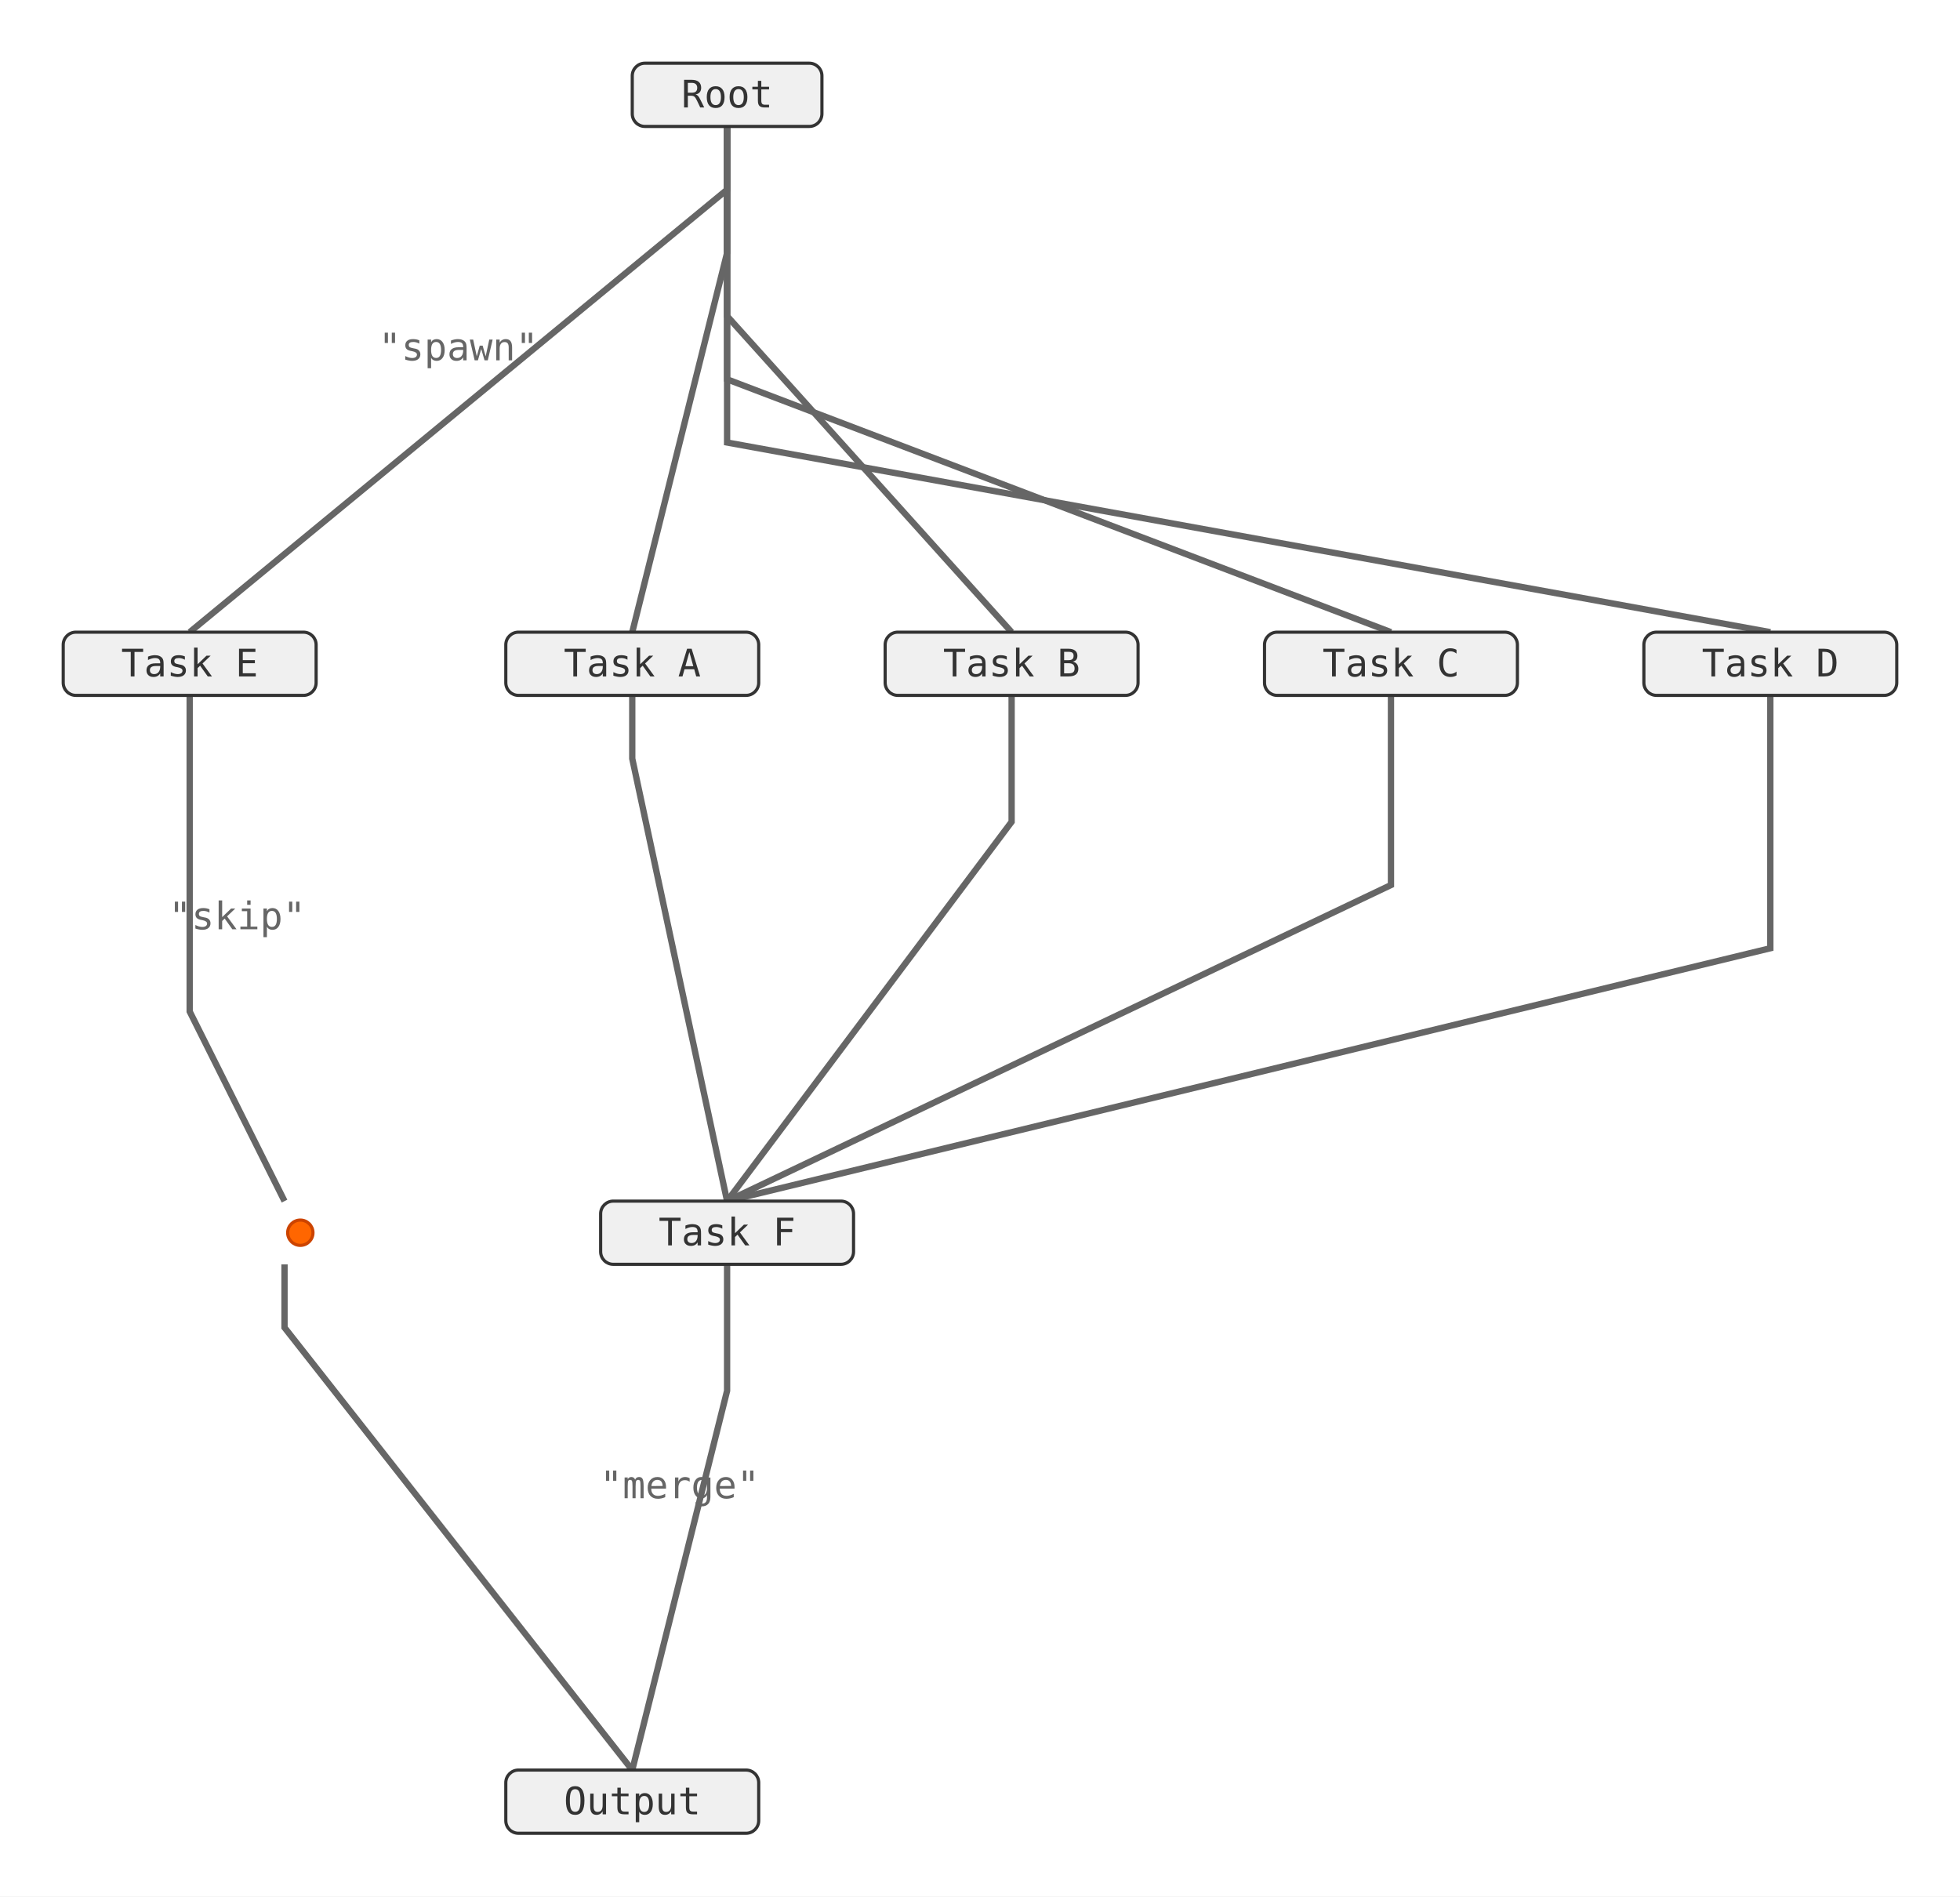
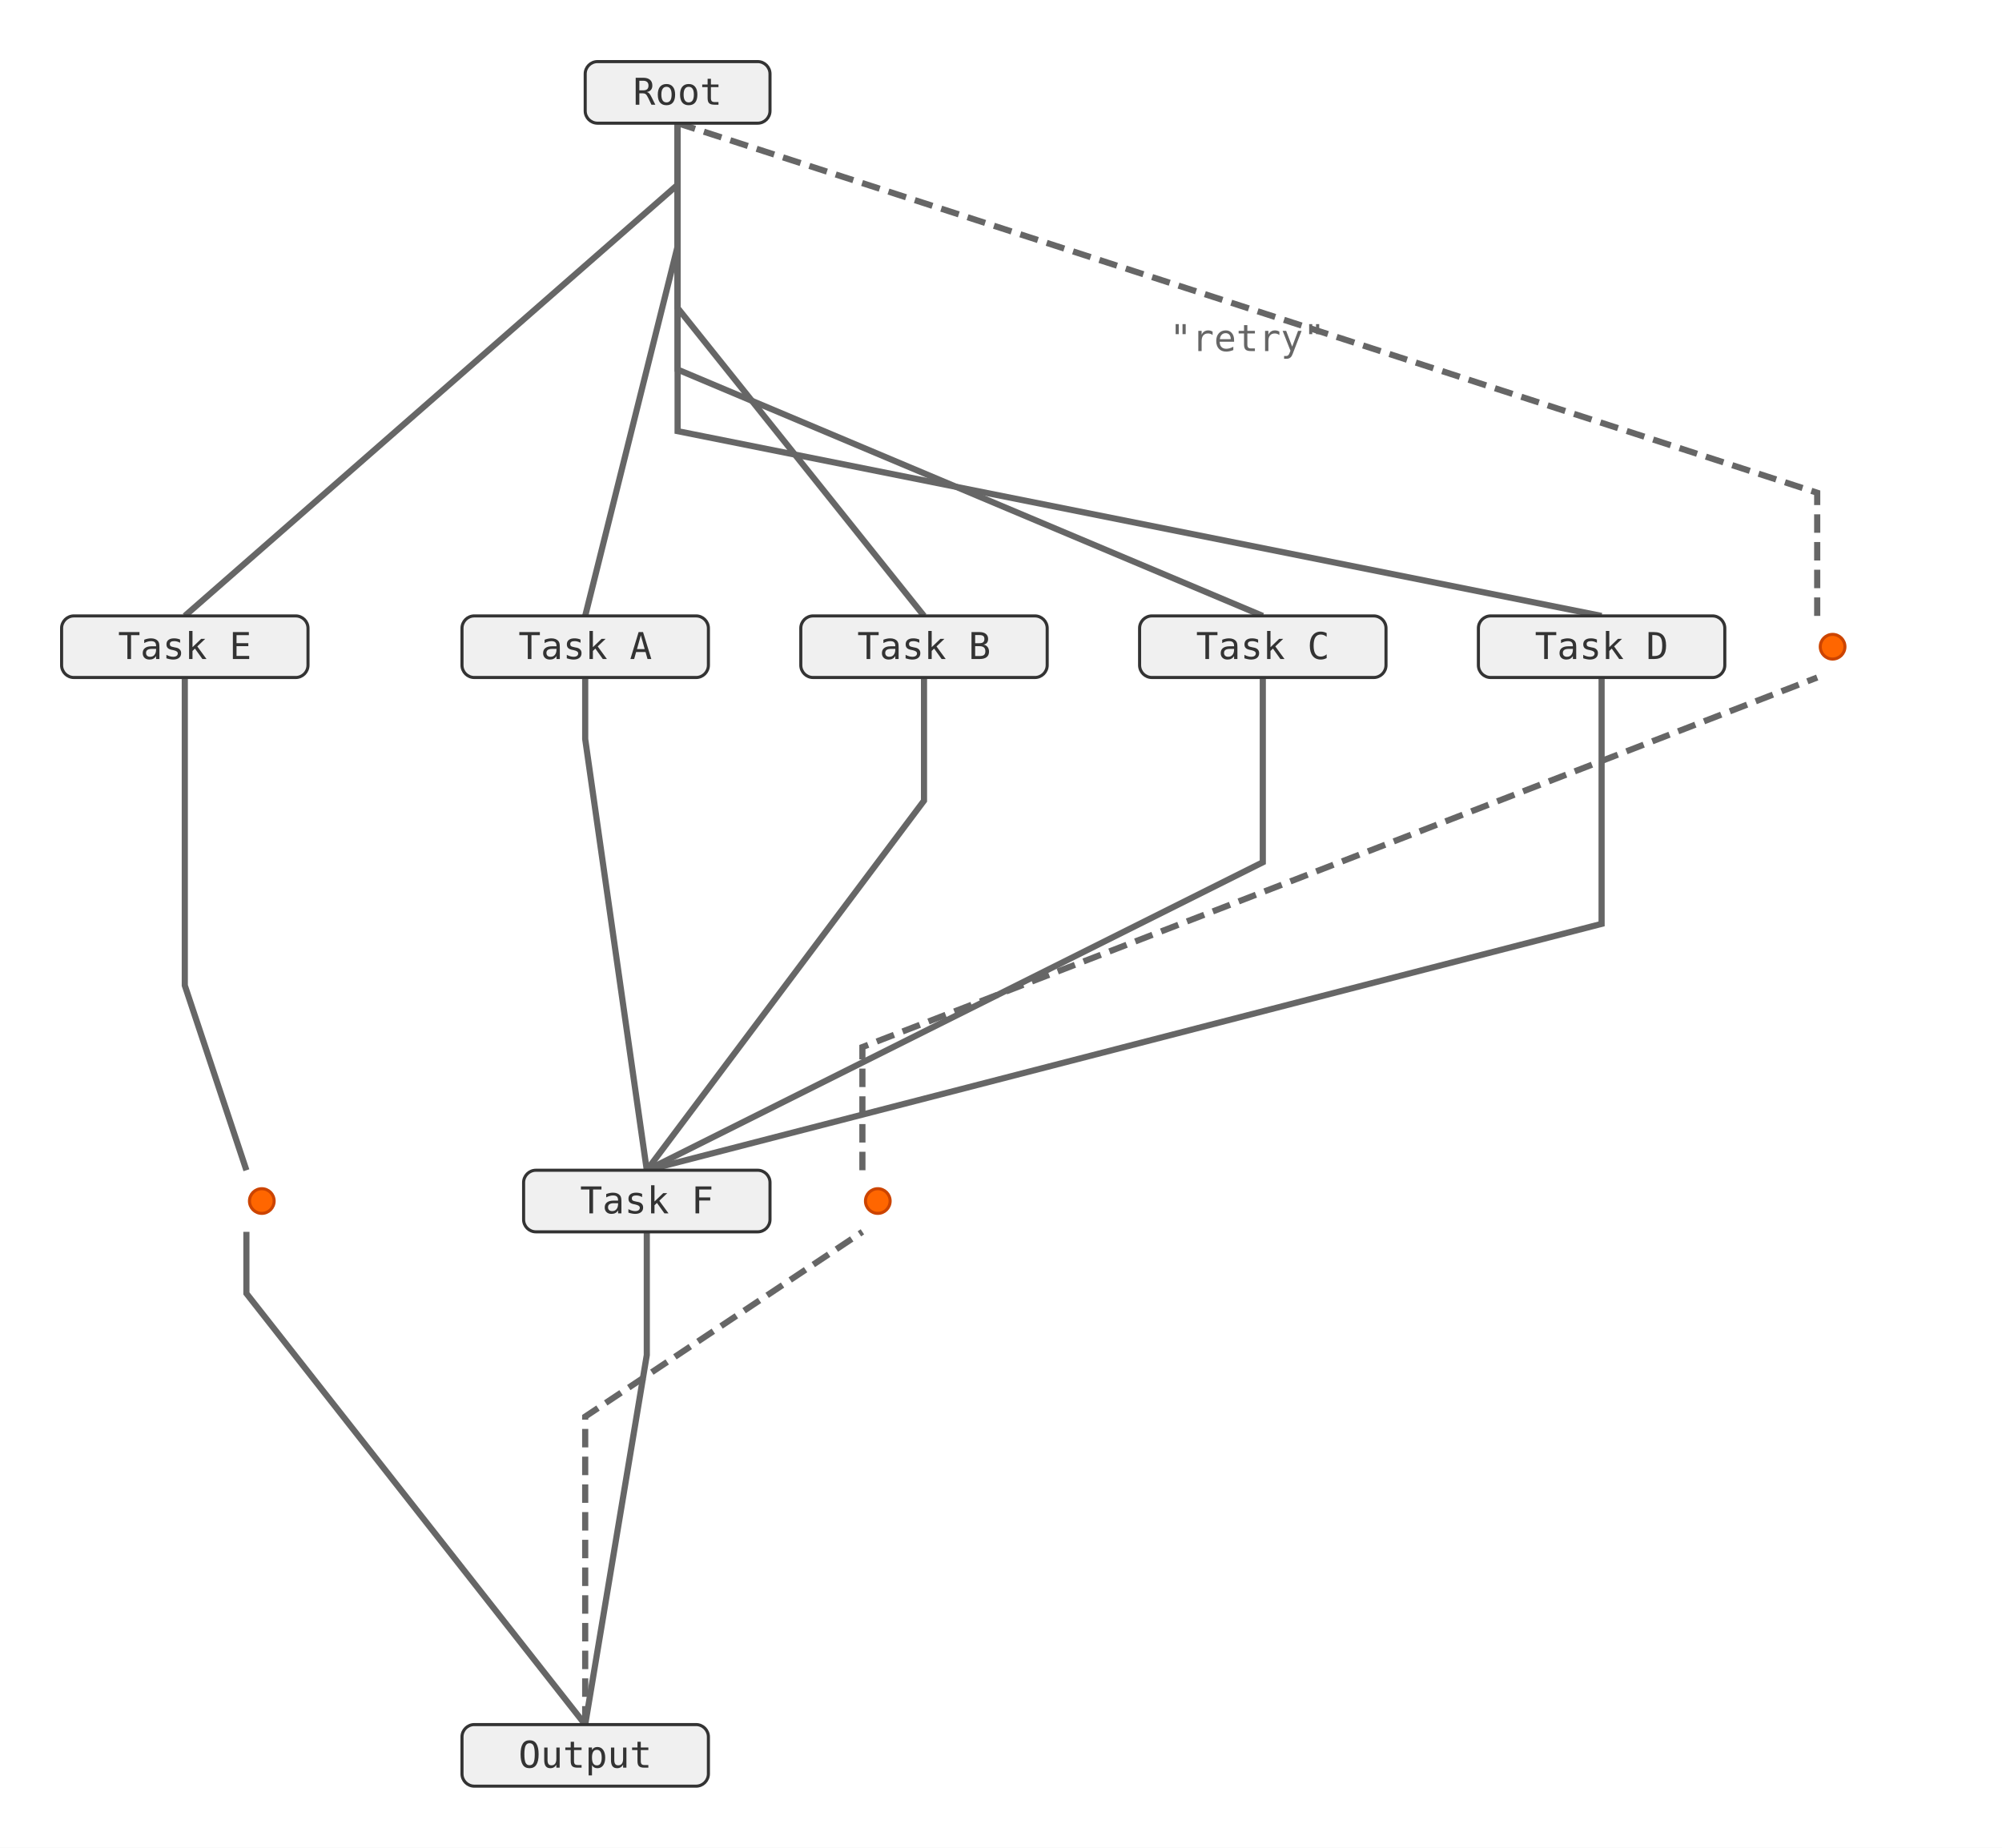
- <svg xmlns="http://www.w3.org/2000/svg" width="620" height="600" viewBox="0 0 620 600">
+ <svg xmlns="http://www.w3.org/2000/svg" width="650" height="600" viewBox="0 0 650 600">
  <defs>
    <marker id="arrow0" markerWidth="8" markerHeight="8" refX="8" refY="4" orient="auto" markerUnits="userSpaceOnUse">
      <polygon points="0 0, 8 4, 0 8" fill="#666666" />
    </marker>
  </defs>
  <rect width="100%" height="100%" fill="white" />
  <g id="edges">
-     <path d="M 230 40 L 230 60 L 60 200" fill="none" stroke="#666666" stroke-width="2" marker-end="url(#arrowhead)" />
-     <text x="145" y="120" font-family="monospace" font-size="12" fill="#666666" text-anchor="middle" dy="-6" dominant-baseline="auto">"spawn"</text>
-     <path d="M 230 40 L 230 80 L 200 200" fill="none" stroke="#666666" stroke-width="2" marker-end="url(#arrowhead)" />
-     <path d="M 230 40 L 230 100 L 320 200" fill="none" stroke="#666666" stroke-width="2" marker-end="url(#arrowhead)" />
-     <path d="M 230 40 L 230 120 L 440 200" fill="none" stroke="#666666" stroke-width="2" marker-end="url(#arrowhead)" />
-     <path d="M 230 40 L 230 140 L 560 200" fill="none" stroke="#666666" stroke-width="2" marker-end="url(#arrowhead)" />
-     <path d="M 200 220 L 200 240 L 230 380" fill="none" stroke="#666666" stroke-width="2" marker-end="url(#arrowhead)" />
-     <path d="M 320 220 L 320 260 L 230 380" fill="none" stroke="#666666" stroke-width="2" marker-end="url(#arrowhead)" />
-     <path d="M 440 220 L 440 280 L 230 380" fill="none" stroke="#666666" stroke-width="2" marker-end="url(#arrowhead)" />
-     <path d="M 560 220 L 560 300 L 230 380" fill="none" stroke="#666666" stroke-width="2" marker-end="url(#arrowhead)" />
-     <path d="M 60 220 L 60 320 L 90 380" fill="none" stroke="#666666" stroke-width="2" />
-     <text x="75" y="300" font-family="monospace" font-size="12" fill="#666666" text-anchor="middle" dy="-6" dominant-baseline="auto">"skip"</text>
-     <path d="M 90 400 L 90 420 L 200 560" fill="none" stroke="#666666" stroke-width="2" marker-end="url(#arrowhead)" />
-     <path d="M 230 400 L 230 440 L 200 560" fill="none" stroke="#666666" stroke-width="2" marker-end="url(#arrowhead)" />
-     <text x="215" y="480" font-family="monospace" font-size="12" fill="#666666" text-anchor="middle" dy="-6" dominant-baseline="auto">"merge"</text>
+     <path d="M 220 40 L 220 60 L 60 200" fill="none" stroke="#666666" stroke-width="2" marker-end="url(#arrowhead)" />
+     <path d="M 220 40 L 220 80 L 190 200" fill="none" stroke="#666666" stroke-width="2" marker-end="url(#arrowhead)" />
+     <path d="M 220 40 L 220 100 L 300 200" fill="none" stroke="#666666" stroke-width="2" marker-end="url(#arrowhead)" />
+     <path d="M 220 40 L 220 120 L 410 200" fill="none" stroke="#666666" stroke-width="2" marker-end="url(#arrowhead)" />
+     <path d="M 220 40 L 220 140 L 520 200" fill="none" stroke="#666666" stroke-width="2" marker-end="url(#arrowhead)" />
+     <path d="M 190 220 L 190 240 L 210 380" fill="none" stroke="#666666" stroke-width="2" marker-end="url(#arrowhead)" />
+     <path d="M 300 220 L 300 260 L 210 380" fill="none" stroke="#666666" stroke-width="2" marker-end="url(#arrowhead)" />
+     <path d="M 410 220 L 410 280 L 210 380" fill="none" stroke="#666666" stroke-width="2" marker-end="url(#arrowhead)" />
+     <path d="M 520 220 L 520 300 L 210 380" fill="none" stroke="#666666" stroke-width="2" marker-end="url(#arrowhead)" />
+     <path d="M 60 220 L 60 320 L 80 380" fill="none" stroke="#666666" stroke-width="2" />
+     <path d="M 80 400 L 80 420 L 190 560" fill="none" stroke="#666666" stroke-width="2" marker-end="url(#arrowhead)" />
+     <path d="M 210 400 L 210 440 L 190 560" fill="none" stroke="#666666" stroke-width="2" marker-end="url(#arrowhead)" />
+     <path d="M 590 200 L 590 160 L 220 40" fill="none" stroke="#666666" stroke-width="2" stroke-dasharray="6,3" marker-end="url(#arrowhead)" />
+     <text x="405" y="120" font-family="monospace" font-size="12" fill="#666666" text-anchor="middle" dy="-6" dominant-baseline="auto">"retry"</text>
+     <path d="M 280 380 L 280 340 L 590 220" fill="none" stroke="#666666" stroke-width="2" stroke-dasharray="6,3" />
+     <path d="M 190 560 L 190 460 L 280 400" fill="none" stroke="#666666" stroke-width="2" stroke-dasharray="6,3" />
  </g>
  <g id="nodes">
-     <rect x="200" y="20" width="60" height="20" rx="4" ry="4" fill="#f0f0f0" stroke="#333333" stroke-width="1" />
-     <text x="230" y="34" font-family="monospace" font-size="12" text-anchor="middle" fill="#333333">Root</text>
+     <rect x="190" y="20" width="60" height="20" rx="4" ry="4" fill="#f0f0f0" stroke="#333333" stroke-width="1" />
+     <text x="220" y="34" font-family="monospace" font-size="12" text-anchor="middle" fill="#333333">Root</text>
    <rect x="20" y="200" width="80" height="20" rx="4" ry="4" fill="#f0f0f0" stroke="#333333" stroke-width="1" />
    <text x="60" y="214" font-family="monospace" font-size="12" text-anchor="middle" fill="#333333">Task E</text>
-     <rect x="160" y="200" width="80" height="20" rx="4" ry="4" fill="#f0f0f0" stroke="#333333" stroke-width="1" />
-     <text x="200" y="214" font-family="monospace" font-size="12" text-anchor="middle" fill="#333333">Task A</text>
-     <rect x="280" y="200" width="80" height="20" rx="4" ry="4" fill="#f0f0f0" stroke="#333333" stroke-width="1" />
-     <text x="320" y="214" font-family="monospace" font-size="12" text-anchor="middle" fill="#333333">Task B</text>
-     <rect x="400" y="200" width="80" height="20" rx="4" ry="4" fill="#f0f0f0" stroke="#333333" stroke-width="1" />
-     <text x="440" y="214" font-family="monospace" font-size="12" text-anchor="middle" fill="#333333">Task C</text>
-     <rect x="520" y="200" width="80" height="20" rx="4" ry="4" fill="#f0f0f0" stroke="#333333" stroke-width="1" />
-     <text x="560" y="214" font-family="monospace" font-size="12" text-anchor="middle" fill="#333333">Task D</text>
-     <rect x="190" y="380" width="80" height="20" rx="4" ry="4" fill="#f0f0f0" stroke="#333333" stroke-width="1" />
-     <text x="230" y="394" font-family="monospace" font-size="12" text-anchor="middle" fill="#333333">Task F</text>
-     <rect x="160" y="560" width="80" height="20" rx="4" ry="4" fill="#f0f0f0" stroke="#333333" stroke-width="1" />
-     <text x="200" y="574" font-family="monospace" font-size="12" text-anchor="middle" fill="#333333">Output</text>
-     <circle cx="95" cy="390" r="4" fill="#ff6600" stroke="#cc4400" stroke-width="1" />
+     <rect x="150" y="200" width="80" height="20" rx="4" ry="4" fill="#f0f0f0" stroke="#333333" stroke-width="1" />
+     <text x="190" y="214" font-family="monospace" font-size="12" text-anchor="middle" fill="#333333">Task A</text>
+     <rect x="260" y="200" width="80" height="20" rx="4" ry="4" fill="#f0f0f0" stroke="#333333" stroke-width="1" />
+     <text x="300" y="214" font-family="monospace" font-size="12" text-anchor="middle" fill="#333333">Task B</text>
+     <rect x="370" y="200" width="80" height="20" rx="4" ry="4" fill="#f0f0f0" stroke="#333333" stroke-width="1" />
+     <text x="410" y="214" font-family="monospace" font-size="12" text-anchor="middle" fill="#333333">Task C</text>
+     <rect x="480" y="200" width="80" height="20" rx="4" ry="4" fill="#f0f0f0" stroke="#333333" stroke-width="1" />
+     <text x="520" y="214" font-family="monospace" font-size="12" text-anchor="middle" fill="#333333">Task D</text>
+     <rect x="170" y="380" width="80" height="20" rx="4" ry="4" fill="#f0f0f0" stroke="#333333" stroke-width="1" />
+     <text x="210" y="394" font-family="monospace" font-size="12" text-anchor="middle" fill="#333333">Task F</text>
+     <rect x="150" y="560" width="80" height="20" rx="4" ry="4" fill="#f0f0f0" stroke="#333333" stroke-width="1" />
+     <text x="190" y="574" font-family="monospace" font-size="12" text-anchor="middle" fill="#333333">Output</text>
+     <circle cx="595" cy="210" r="4" fill="#ff6600" stroke="#cc4400" stroke-width="1" />
+     <circle cx="85" cy="390" r="4" fill="#ff6600" stroke="#cc4400" stroke-width="1" />
+     <circle cx="285" cy="390" r="4" fill="#ff6600" stroke="#cc4400" stroke-width="1" />
  </g>
</svg>
